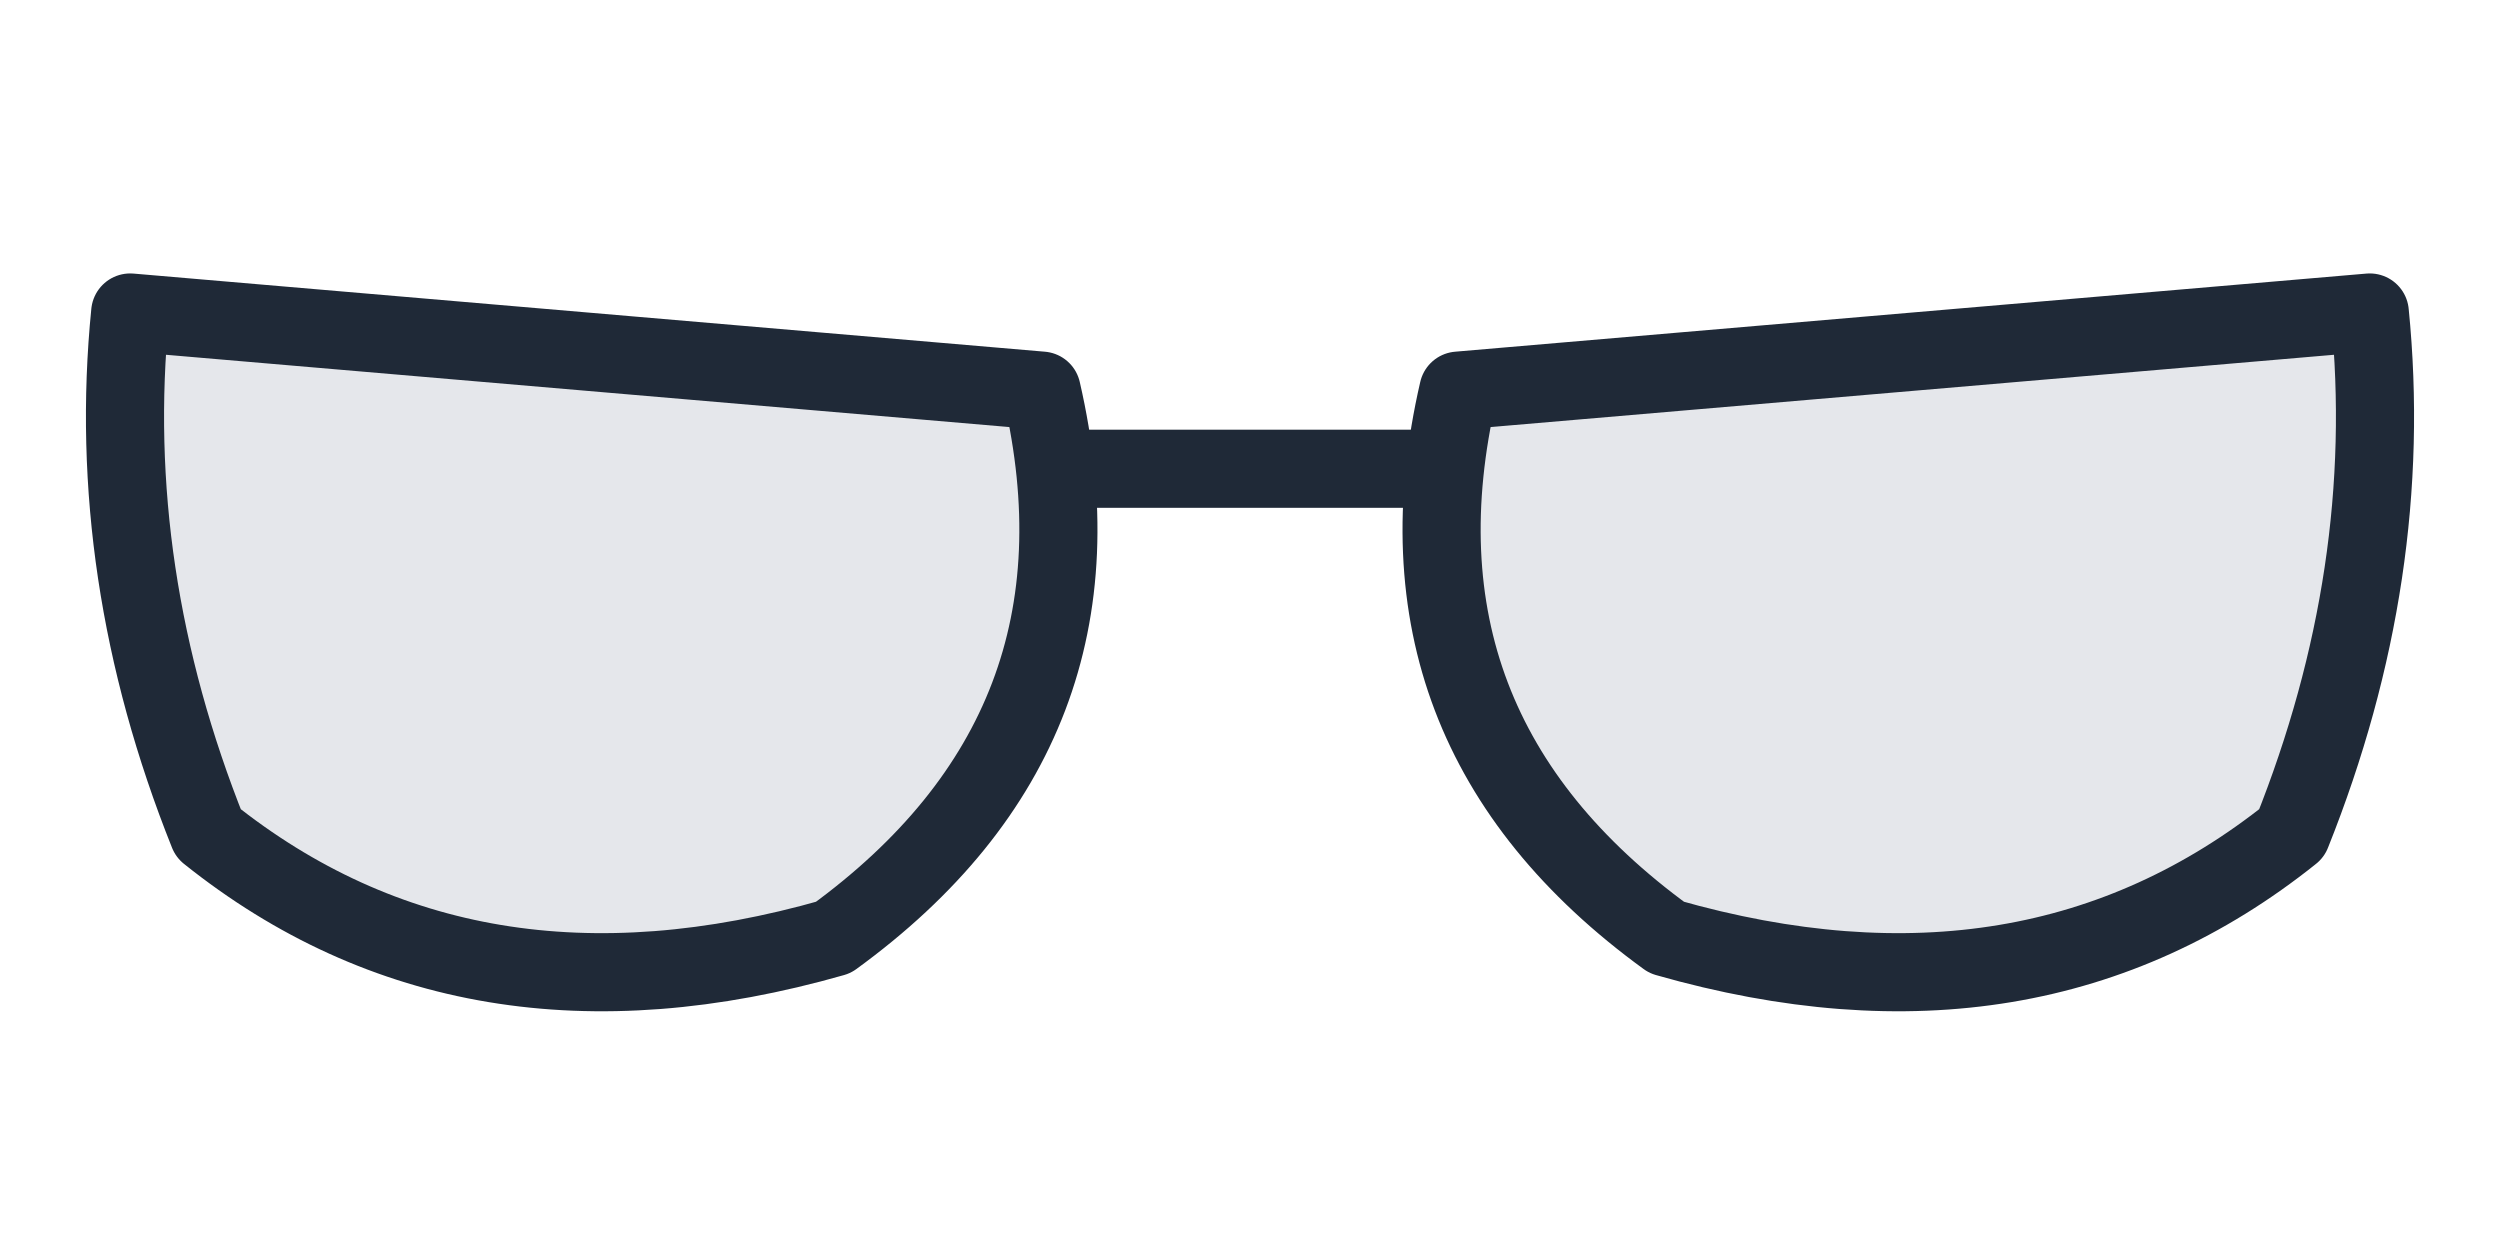
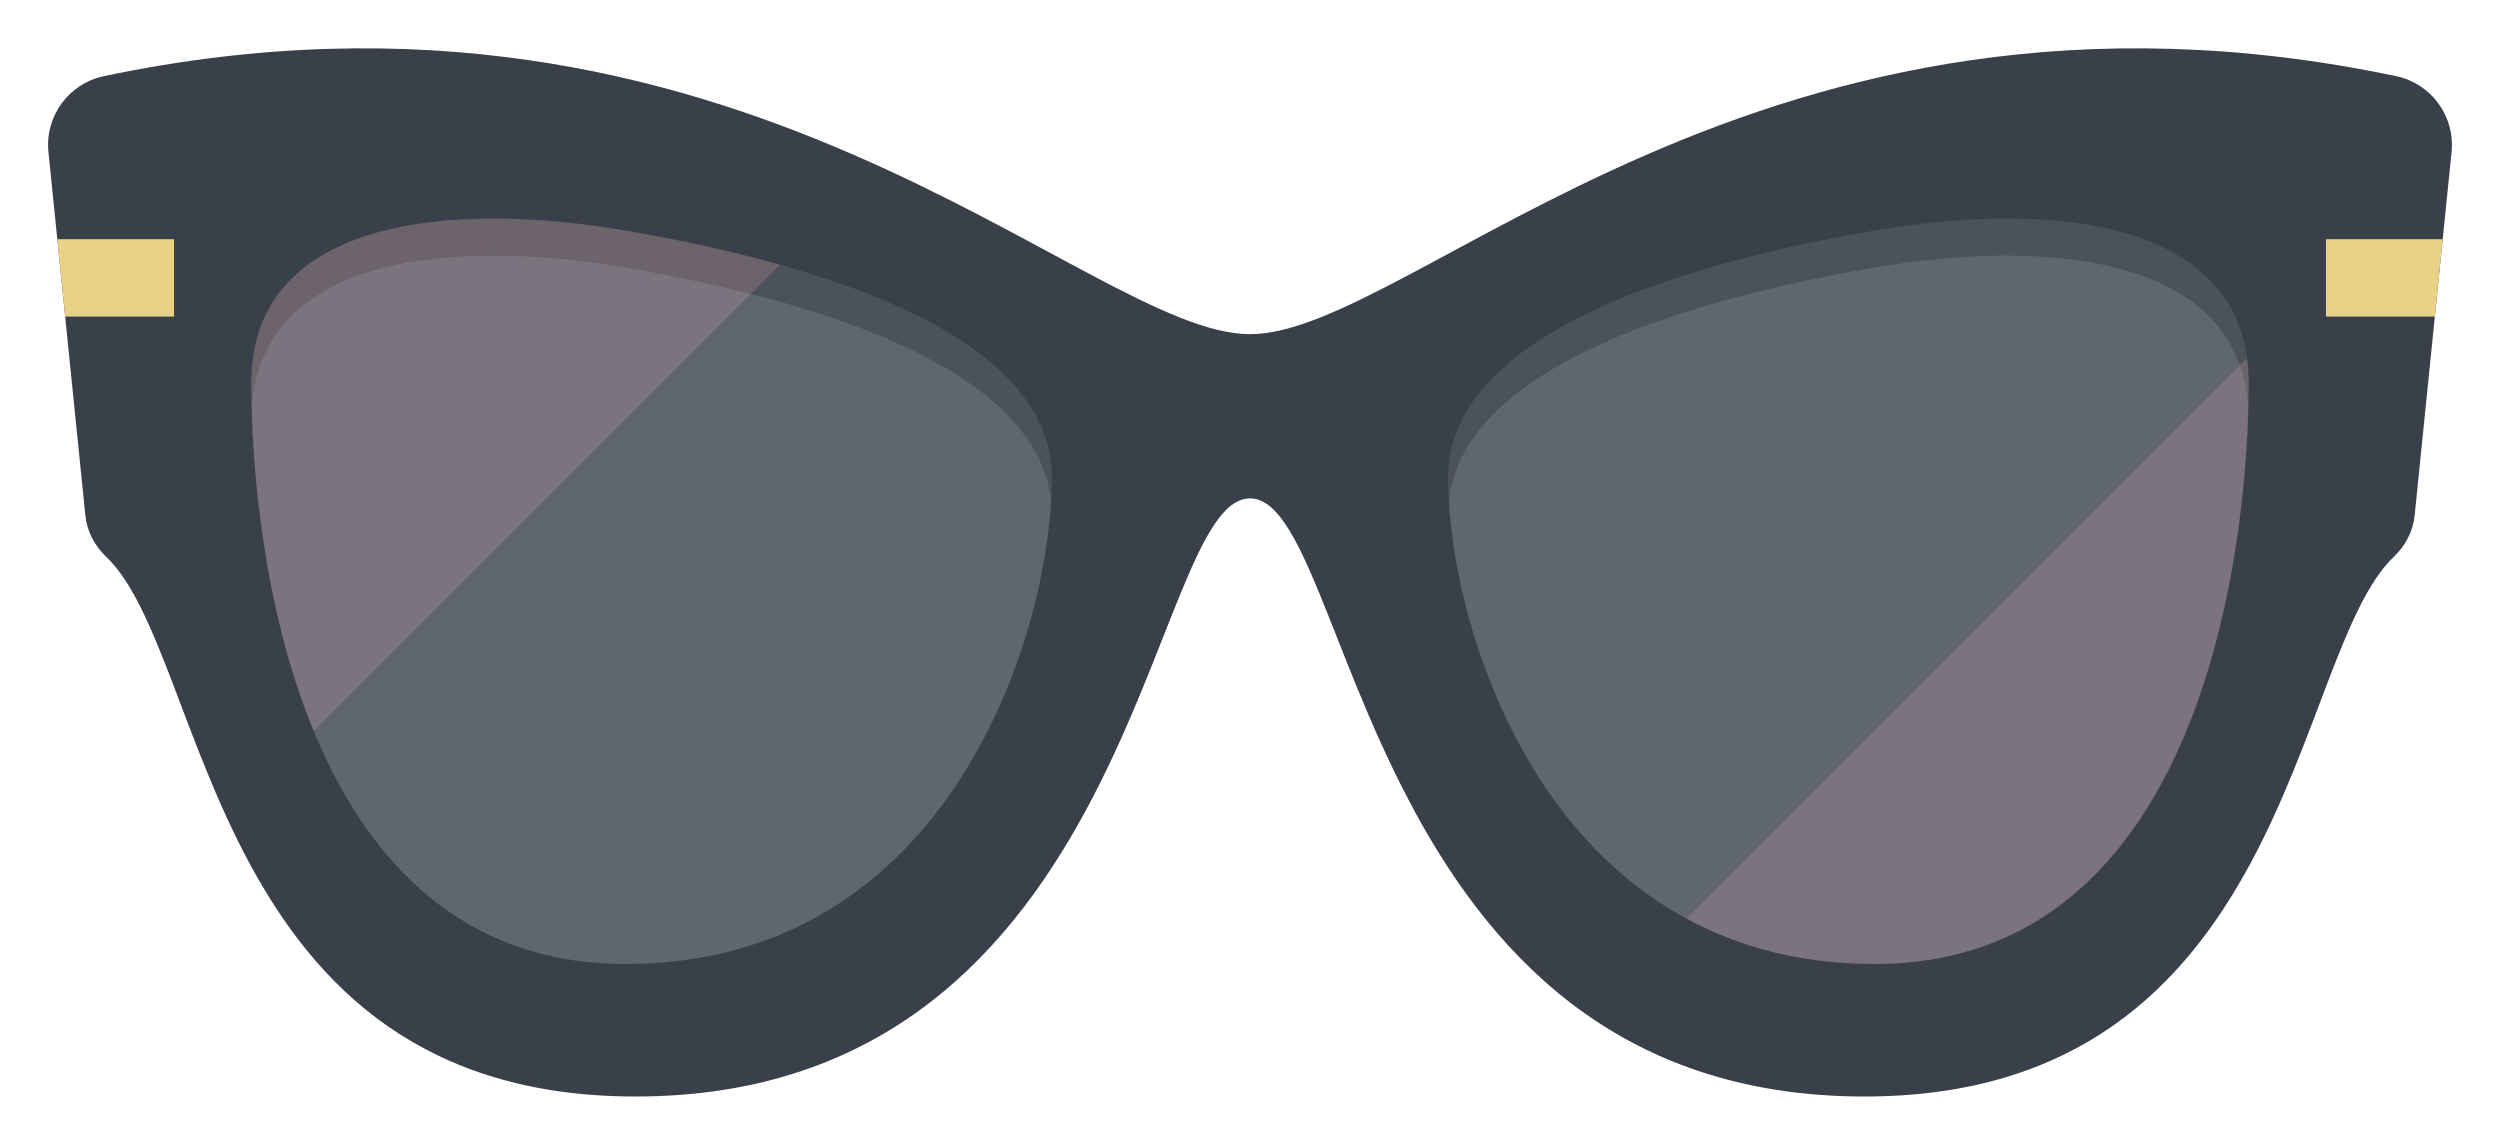
- <svg xmlns="http://www.w3.org/2000/svg" viewBox="0 0 96 48" width="96" height="48">
-   <path d="M5 12L40 15Q43 28 32 36Q18 40 8 32Q4 22 5 12Z" fill="#e5e7eb" stroke="#1f2937" stroke-width="3" stroke-linejoin="round" />
-   <path d="M91 12L56 15Q53 28 64 36Q78 40 88 32Q92 22 91 12Z" fill="#e5e7eb" stroke="#1f2937" stroke-width="3" stroke-linejoin="round" />
-   <path d="M40 18H56" stroke="#1f2937" stroke-width="3" fill="none" />
+ <svg xmlns="http://www.w3.org/2000/svg" version="1.1" id="Layer_1" viewBox="-10.24 134.08 532.48 243.84" xml:space="preserve">
+   <path style="fill:#394049;" d="M256.001,240.235c21.947,0,23.76,127.393,130.887,127.393c90.82,0,90.82-94.117,112.728-114.946  c2.457-2.336,4.098-5.399,4.441-8.773l7.868-77.467c0.773-7.602-4.321-14.564-11.798-16.138  c-135.349-28.493-209.401,54.953-244.126,54.953c-34.724,0-108.777-83.446-244.126-54.953c-7.477,1.574-12.569,8.536-11.798,16.138  l7.868,77.467c0.343,3.374,1.984,6.436,4.441,8.773c21.909,20.829,21.908,114.946,112.728,114.946  C232.24,367.628,234.054,240.235,256.001,240.235z" />
+   <path style="fill:#E9D286;" d="M3.64,201.515h23.192v-16.483H1.965L3.64,201.515z M485.171,185.031v16.483h23.191l1.674-16.483  H485.171z" />
+   <g>
+     <path style="fill:#5F666F;" d="M122.955,183.19c-37.013-6.347-79.661-2.704-79.661,32.446s9.876,123.763,79.661,123.763   s90.854-71.714,90.854-103.484C213.809,204.144,160.626,189.65,122.955,183.19z" />
+     <path style="fill:#5F666F;" d="M389.046,183.19c37.013-6.347,79.661-2.704,79.661,32.446s-9.876,123.763-79.661,123.763   s-90.854-71.714-90.854-103.484S351.374,189.65,389.046,183.19z" />
+   </g>
+   <path style="opacity:0.2;enable-background:new    ;" d="M122.955,183.19c-37.013-6.347-79.661-2.704-79.661,32.446  c0,1.705,0.024,3.54,0.076,5.48c1.913-32.911,43.433-36.249,79.586-30.049c36.487,6.257,87.525,20.052,90.698,49.78  c0.103-1.73,0.156-3.38,0.156-4.933C213.809,204.144,160.626,189.65,122.955,183.19z" />
+   <path style="opacity:0.2;enable-background:new    ;" d="M389.046,183.19c37.013-6.347,79.661-2.704,79.661,32.446  c0,1.705-0.024,3.54-0.076,5.48c-1.913-32.911-43.433-36.249-79.586-30.049c-36.487,6.257-87.525,20.052-90.698,49.78  c-0.103-1.73-0.156-3.38-0.156-4.933C298.192,204.144,351.374,189.65,389.046,183.19z" />
+   <g>
+     <path style="opacity:0.2;fill:#EDA3B2;enable-background:new    ;" d="M122.955,183.19c-37.013-6.347-79.661-2.704-79.661,32.446   c0,17.377,2.42,47.819,13.292,74.164l99.323-99.323C144.701,187.323,133.249,184.956,122.955,183.19z" />
+     <path style="opacity:0.2;fill:#EDA3B2;enable-background:new    ;" d="M468.353,210.351L348.968,329.737   c11.097,6.01,24.346,9.663,40.078,9.663c69.786,0,79.661-88.613,79.661-123.763C468.707,213.786,468.582,212.029,468.353,210.351z" />
+   </g>
</svg>
